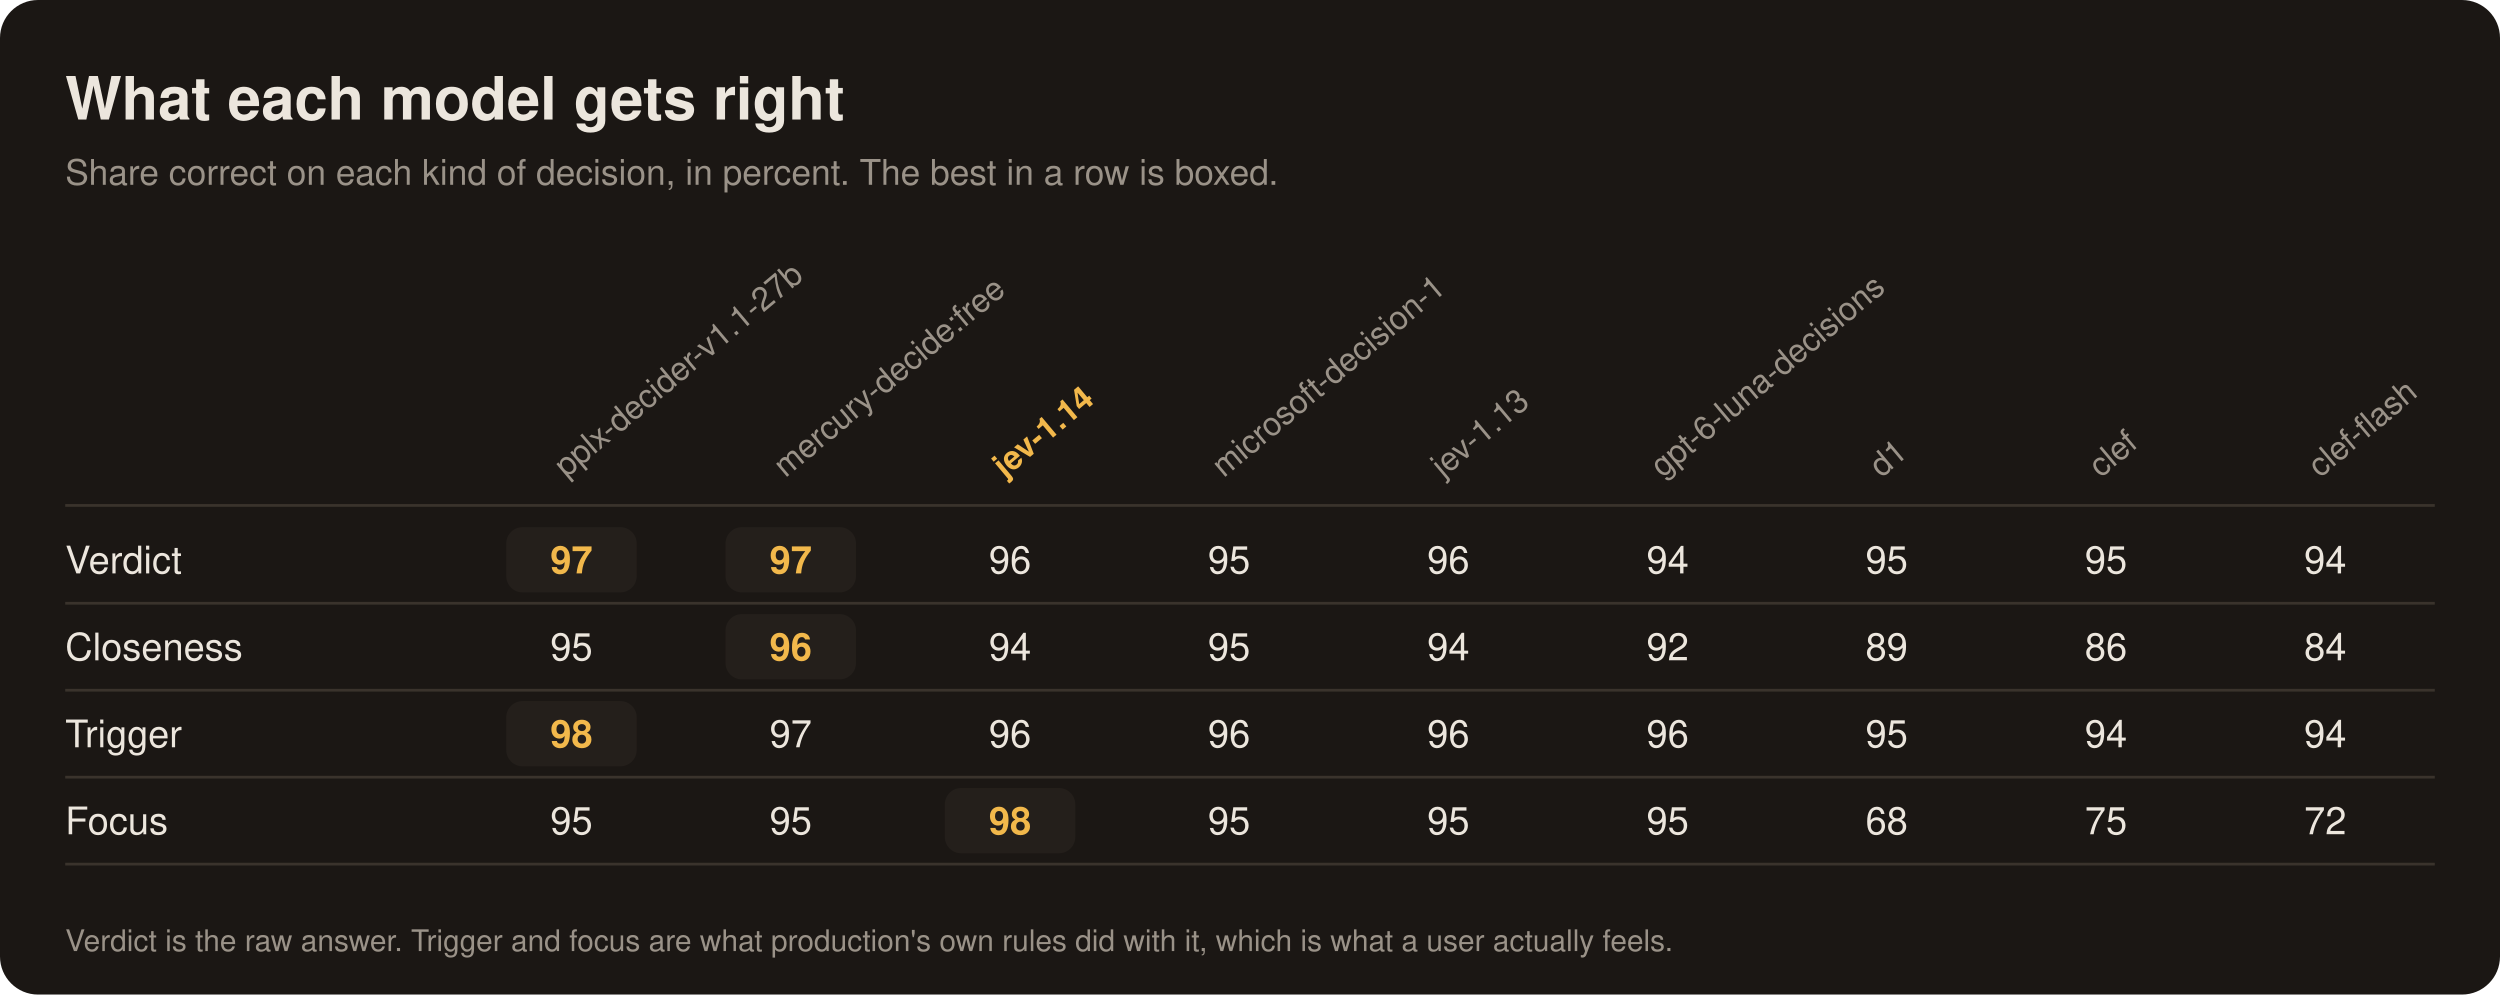
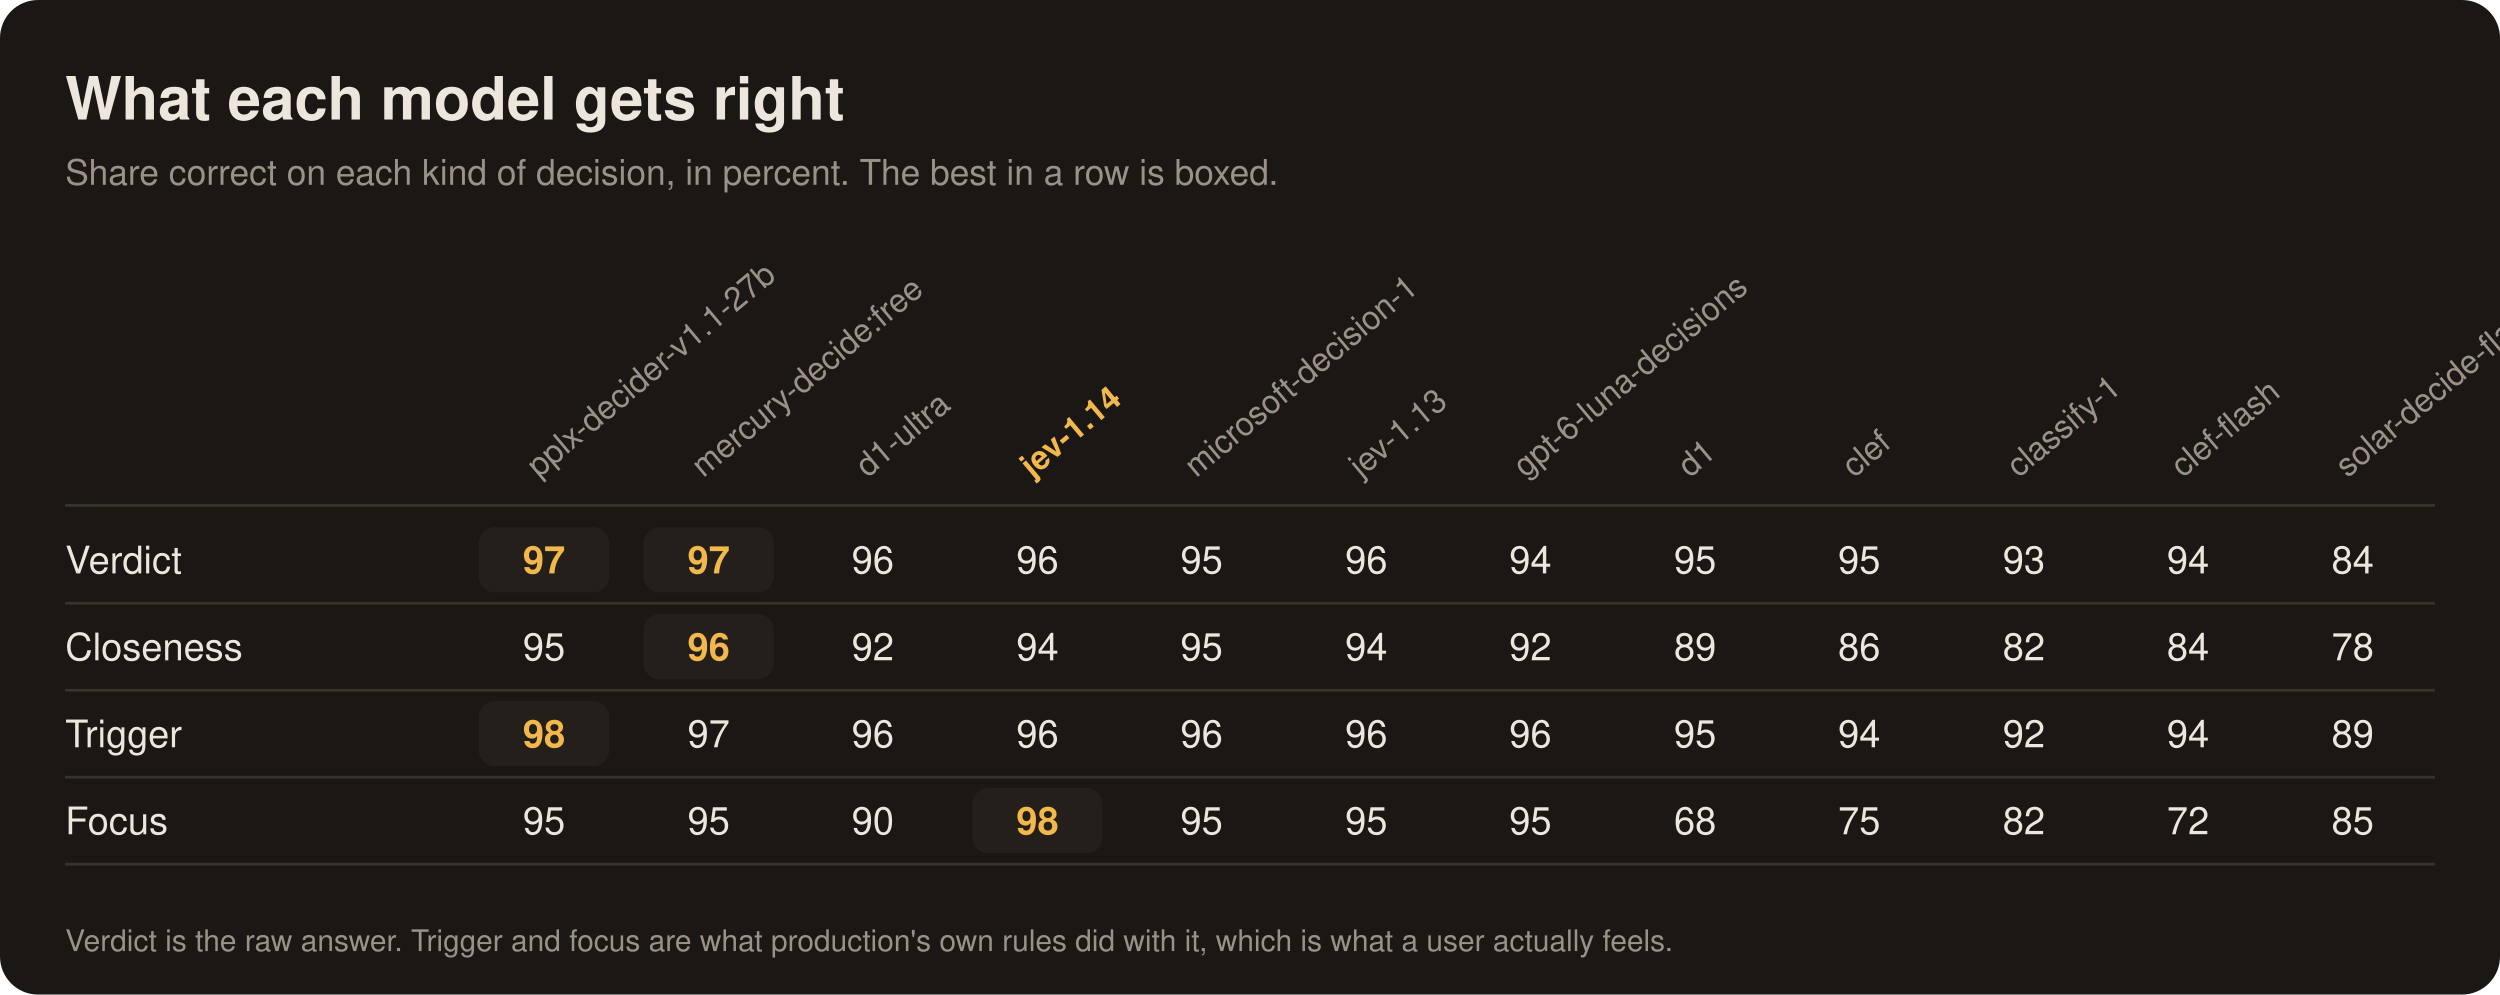
<svg xmlns="http://www.w3.org/2000/svg" viewBox="0 0 920 366" width="920" role="img" aria-label="What each model gets right" font-family="-apple-system,BlinkMacSystemFont,'Segoe UI',Helvetica,Arial,sans-serif">
  <rect width="920" height="366" rx="14" fill="#1b1714" />
  <text x="24.0" y="44.0" font-size="22" font-weight="700" fill="#ece6dd" text-anchor="start">What each model gets right</text>
  <text x="24.0" y="68.0" font-size="13" font-weight="400" fill="#9a9288" text-anchor="start">Share correct on each kind of decision, in percent. The best in a row is boxed.</text>
-   <text transform="translate(208.3 176.0) rotate(-40)" font-size="12" font-weight="500" fill="#9a9288">pplx-decider-v1.1-27b</text>
-   <text transform="translate(289.0 176.0) rotate(-40)" font-size="12" font-weight="500" fill="#9a9288">mercury-decide:free</text>
-   <text transform="translate(369.7 176.0) rotate(-40)" font-size="12" font-weight="700" fill="#f2b84b">jev-1.14</text>
-   <text transform="translate(450.3 176.0) rotate(-40)" font-size="12" font-weight="500" fill="#9a9288">microsoft-decision-1</text>
-   <text transform="translate(531.0 176.0) rotate(-40)" font-size="12" font-weight="500" fill="#9a9288">jev-1.13</text>
-   <text transform="translate(611.7 176.0) rotate(-40)" font-size="12" font-weight="500" fill="#9a9288">gpt-6-luna-decisions</text>
-   <text transform="translate(692.3 176.0) rotate(-40)" font-size="12" font-weight="500" fill="#9a9288">d1</text>
-   <text transform="translate(773.0 176.0) rotate(-40)" font-size="12" font-weight="500" fill="#9a9288">clef</text>
-   <text transform="translate(853.7 176.0) rotate(-40)" font-size="12" font-weight="500" fill="#9a9288">clef-flash</text>
+   <text transform="translate(198.2 176.0) rotate(-40)" font-size="12" font-weight="500" fill="#9a9288">pplx-decider-v1.1-27b</text>
+   <text transform="translate(258.8 176.0) rotate(-40)" font-size="12" font-weight="500" fill="#9a9288">mercury-decide:free</text>
+   <text transform="translate(319.2 176.0) rotate(-40)" font-size="12" font-weight="500" fill="#9a9288">d1-ultra</text>
+   <text transform="translate(379.8 176.0) rotate(-40)" font-size="12" font-weight="700" fill="#f2b84b">jev-1.14</text>
+   <text transform="translate(440.2 176.0) rotate(-40)" font-size="12" font-weight="500" fill="#9a9288">microsoft-decision-1</text>
+   <text transform="translate(500.8 176.0) rotate(-40)" font-size="12" font-weight="500" fill="#9a9288">jev-1.13</text>
+   <text transform="translate(561.2 176.0) rotate(-40)" font-size="12" font-weight="500" fill="#9a9288">gpt-6-luna-decisions</text>
+   <text transform="translate(621.8 176.0) rotate(-40)" font-size="12" font-weight="500" fill="#9a9288">d1</text>
+   <text transform="translate(682.2 176.0) rotate(-40)" font-size="12" font-weight="500" fill="#9a9288">clef</text>
+   <text transform="translate(742.8 176.0) rotate(-40)" font-size="12" font-weight="500" fill="#9a9288">classify-1</text>
+   <text transform="translate(803.2 176.0) rotate(-40)" font-size="12" font-weight="500" fill="#9a9288">clef-flash</text>
+   <text transform="translate(863.8 176.0) rotate(-40)" font-size="12" font-weight="500" fill="#9a9288">solar-decide-flash</text>
  <line x1="24.0" y1="186.0" x2="896.0" y2="186.0" stroke="#3a332c" stroke-width="1.0" />
  <text x="24.0" y="211.0" font-size="14" font-weight="500" fill="#ece6dd" text-anchor="start">Verdict</text>
-   <rect x="186.3" y="194.0" width="48.0" height="24.0" rx="6.0" fill="#241f1b" />
-   <text x="210.3" y="211.0" font-size="14" font-weight="700" fill="#f2b84b" text-anchor="middle">97</text>
-   <rect x="267.0" y="194.0" width="48.0" height="24.0" rx="6.0" fill="#241f1b" />
-   <text x="291.0" y="211.0" font-size="14" font-weight="700" fill="#f2b84b" text-anchor="middle">97</text>
-   <text x="371.7" y="211.0" font-size="14" font-weight="400" fill="#ece6dd" text-anchor="middle">96</text>
-   <text x="452.3" y="211.0" font-size="14" font-weight="400" fill="#ece6dd" text-anchor="middle">95</text>
-   <text x="533.0" y="211.0" font-size="14" font-weight="400" fill="#ece6dd" text-anchor="middle">96</text>
-   <text x="613.7" y="211.0" font-size="14" font-weight="400" fill="#ece6dd" text-anchor="middle">94</text>
-   <text x="694.3" y="211.0" font-size="14" font-weight="400" fill="#ece6dd" text-anchor="middle">95</text>
-   <text x="775.0" y="211.0" font-size="14" font-weight="400" fill="#ece6dd" text-anchor="middle">95</text>
-   <text x="855.7" y="211.0" font-size="14" font-weight="400" fill="#ece6dd" text-anchor="middle">94</text>
+   <rect x="176.2" y="194.0" width="48.0" height="24.0" rx="6.0" fill="#241f1b" />
+   <text x="200.2" y="211.0" font-size="14" font-weight="700" fill="#f2b84b" text-anchor="middle">97</text>
+   <rect x="236.8" y="194.0" width="48.0" height="24.0" rx="6.0" fill="#241f1b" />
+   <text x="260.8" y="211.0" font-size="14" font-weight="700" fill="#f2b84b" text-anchor="middle">97</text>
+   <text x="321.2" y="211.0" font-size="14" font-weight="400" fill="#ece6dd" text-anchor="middle">96</text>
+   <text x="381.8" y="211.0" font-size="14" font-weight="400" fill="#ece6dd" text-anchor="middle">96</text>
+   <text x="442.2" y="211.0" font-size="14" font-weight="400" fill="#ece6dd" text-anchor="middle">95</text>
+   <text x="502.8" y="211.0" font-size="14" font-weight="400" fill="#ece6dd" text-anchor="middle">96</text>
+   <text x="563.2" y="211.0" font-size="14" font-weight="400" fill="#ece6dd" text-anchor="middle">94</text>
+   <text x="623.8" y="211.0" font-size="14" font-weight="400" fill="#ece6dd" text-anchor="middle">95</text>
+   <text x="684.2" y="211.0" font-size="14" font-weight="400" fill="#ece6dd" text-anchor="middle">95</text>
+   <text x="744.8" y="211.0" font-size="14" font-weight="400" fill="#ece6dd" text-anchor="middle">93</text>
+   <text x="805.2" y="211.0" font-size="14" font-weight="400" fill="#ece6dd" text-anchor="middle">94</text>
+   <text x="865.8" y="211.0" font-size="14" font-weight="400" fill="#ece6dd" text-anchor="middle">84</text>
  <line x1="24.0" y1="222.0" x2="896.0" y2="222.0" stroke="#3a332c" stroke-width="1.0" />
  <text x="24.0" y="243.0" font-size="14" font-weight="500" fill="#ece6dd" text-anchor="start">Closeness</text>
-   <text x="210.3" y="243.0" font-size="14" font-weight="400" fill="#ece6dd" text-anchor="middle">95</text>
-   <rect x="267.0" y="226.0" width="48.0" height="24.0" rx="6.0" fill="#241f1b" />
-   <text x="291.0" y="243.0" font-size="14" font-weight="700" fill="#f2b84b" text-anchor="middle">96</text>
-   <text x="371.7" y="243.0" font-size="14" font-weight="400" fill="#ece6dd" text-anchor="middle">94</text>
-   <text x="452.3" y="243.0" font-size="14" font-weight="400" fill="#ece6dd" text-anchor="middle">95</text>
-   <text x="533.0" y="243.0" font-size="14" font-weight="400" fill="#ece6dd" text-anchor="middle">94</text>
-   <text x="613.7" y="243.0" font-size="14" font-weight="400" fill="#ece6dd" text-anchor="middle">92</text>
-   <text x="694.3" y="243.0" font-size="14" font-weight="400" fill="#ece6dd" text-anchor="middle">89</text>
-   <text x="775.0" y="243.0" font-size="14" font-weight="400" fill="#ece6dd" text-anchor="middle">86</text>
-   <text x="855.7" y="243.0" font-size="14" font-weight="400" fill="#ece6dd" text-anchor="middle">84</text>
+   <text x="200.2" y="243.0" font-size="14" font-weight="400" fill="#ece6dd" text-anchor="middle">95</text>
+   <rect x="236.8" y="226.0" width="48.0" height="24.0" rx="6.0" fill="#241f1b" />
+   <text x="260.8" y="243.0" font-size="14" font-weight="700" fill="#f2b84b" text-anchor="middle">96</text>
+   <text x="321.2" y="243.0" font-size="14" font-weight="400" fill="#ece6dd" text-anchor="middle">92</text>
+   <text x="381.8" y="243.0" font-size="14" font-weight="400" fill="#ece6dd" text-anchor="middle">94</text>
+   <text x="442.2" y="243.0" font-size="14" font-weight="400" fill="#ece6dd" text-anchor="middle">95</text>
+   <text x="502.8" y="243.0" font-size="14" font-weight="400" fill="#ece6dd" text-anchor="middle">94</text>
+   <text x="563.2" y="243.0" font-size="14" font-weight="400" fill="#ece6dd" text-anchor="middle">92</text>
+   <text x="623.8" y="243.0" font-size="14" font-weight="400" fill="#ece6dd" text-anchor="middle">89</text>
+   <text x="684.2" y="243.0" font-size="14" font-weight="400" fill="#ece6dd" text-anchor="middle">86</text>
+   <text x="744.8" y="243.0" font-size="14" font-weight="400" fill="#ece6dd" text-anchor="middle">82</text>
+   <text x="805.2" y="243.0" font-size="14" font-weight="400" fill="#ece6dd" text-anchor="middle">84</text>
+   <text x="865.8" y="243.0" font-size="14" font-weight="400" fill="#ece6dd" text-anchor="middle">78</text>
  <line x1="24.0" y1="254.0" x2="896.0" y2="254.0" stroke="#3a332c" stroke-width="1.0" />
  <text x="24.0" y="275.0" font-size="14" font-weight="500" fill="#ece6dd" text-anchor="start">Trigger</text>
-   <rect x="186.3" y="258.0" width="48.0" height="24.0" rx="6.0" fill="#241f1b" />
-   <text x="210.3" y="275.0" font-size="14" font-weight="700" fill="#f2b84b" text-anchor="middle">98</text>
-   <text x="291.0" y="275.0" font-size="14" font-weight="400" fill="#ece6dd" text-anchor="middle">97</text>
-   <text x="371.7" y="275.0" font-size="14" font-weight="400" fill="#ece6dd" text-anchor="middle">96</text>
-   <text x="452.3" y="275.0" font-size="14" font-weight="400" fill="#ece6dd" text-anchor="middle">96</text>
-   <text x="533.0" y="275.0" font-size="14" font-weight="400" fill="#ece6dd" text-anchor="middle">96</text>
-   <text x="613.7" y="275.0" font-size="14" font-weight="400" fill="#ece6dd" text-anchor="middle">96</text>
-   <text x="694.3" y="275.0" font-size="14" font-weight="400" fill="#ece6dd" text-anchor="middle">95</text>
-   <text x="775.0" y="275.0" font-size="14" font-weight="400" fill="#ece6dd" text-anchor="middle">94</text>
-   <text x="855.7" y="275.0" font-size="14" font-weight="400" fill="#ece6dd" text-anchor="middle">94</text>
+   <rect x="176.2" y="258.0" width="48.0" height="24.0" rx="6.0" fill="#241f1b" />
+   <text x="200.2" y="275.0" font-size="14" font-weight="700" fill="#f2b84b" text-anchor="middle">98</text>
+   <text x="260.8" y="275.0" font-size="14" font-weight="400" fill="#ece6dd" text-anchor="middle">97</text>
+   <text x="321.2" y="275.0" font-size="14" font-weight="400" fill="#ece6dd" text-anchor="middle">96</text>
+   <text x="381.8" y="275.0" font-size="14" font-weight="400" fill="#ece6dd" text-anchor="middle">96</text>
+   <text x="442.2" y="275.0" font-size="14" font-weight="400" fill="#ece6dd" text-anchor="middle">96</text>
+   <text x="502.8" y="275.0" font-size="14" font-weight="400" fill="#ece6dd" text-anchor="middle">96</text>
+   <text x="563.2" y="275.0" font-size="14" font-weight="400" fill="#ece6dd" text-anchor="middle">96</text>
+   <text x="623.8" y="275.0" font-size="14" font-weight="400" fill="#ece6dd" text-anchor="middle">95</text>
+   <text x="684.2" y="275.0" font-size="14" font-weight="400" fill="#ece6dd" text-anchor="middle">94</text>
+   <text x="744.8" y="275.0" font-size="14" font-weight="400" fill="#ece6dd" text-anchor="middle">92</text>
+   <text x="805.2" y="275.0" font-size="14" font-weight="400" fill="#ece6dd" text-anchor="middle">94</text>
+   <text x="865.8" y="275.0" font-size="14" font-weight="400" fill="#ece6dd" text-anchor="middle">89</text>
  <line x1="24.0" y1="286.0" x2="896.0" y2="286.0" stroke="#3a332c" stroke-width="1.0" />
  <text x="24.0" y="307.0" font-size="14" font-weight="500" fill="#ece6dd" text-anchor="start">Focus</text>
-   <text x="210.3" y="307.0" font-size="14" font-weight="400" fill="#ece6dd" text-anchor="middle">95</text>
-   <text x="291.0" y="307.0" font-size="14" font-weight="400" fill="#ece6dd" text-anchor="middle">95</text>
-   <rect x="347.7" y="290.0" width="48.0" height="24.0" rx="6.0" fill="#241f1b" />
-   <text x="371.7" y="307.0" font-size="14" font-weight="700" fill="#f2b84b" text-anchor="middle">98</text>
-   <text x="452.3" y="307.0" font-size="14" font-weight="400" fill="#ece6dd" text-anchor="middle">95</text>
-   <text x="533.0" y="307.0" font-size="14" font-weight="400" fill="#ece6dd" text-anchor="middle">95</text>
-   <text x="613.7" y="307.0" font-size="14" font-weight="400" fill="#ece6dd" text-anchor="middle">95</text>
-   <text x="694.3" y="307.0" font-size="14" font-weight="400" fill="#ece6dd" text-anchor="middle">68</text>
-   <text x="775.0" y="307.0" font-size="14" font-weight="400" fill="#ece6dd" text-anchor="middle">75</text>
-   <text x="855.7" y="307.0" font-size="14" font-weight="400" fill="#ece6dd" text-anchor="middle">72</text>
+   <text x="200.2" y="307.0" font-size="14" font-weight="400" fill="#ece6dd" text-anchor="middle">95</text>
+   <text x="260.8" y="307.0" font-size="14" font-weight="400" fill="#ece6dd" text-anchor="middle">95</text>
+   <text x="321.2" y="307.0" font-size="14" font-weight="400" fill="#ece6dd" text-anchor="middle">90</text>
+   <rect x="357.8" y="290.0" width="48.0" height="24.0" rx="6.0" fill="#241f1b" />
+   <text x="381.8" y="307.0" font-size="14" font-weight="700" fill="#f2b84b" text-anchor="middle">98</text>
+   <text x="442.2" y="307.0" font-size="14" font-weight="400" fill="#ece6dd" text-anchor="middle">95</text>
+   <text x="502.8" y="307.0" font-size="14" font-weight="400" fill="#ece6dd" text-anchor="middle">95</text>
+   <text x="563.2" y="307.0" font-size="14" font-weight="400" fill="#ece6dd" text-anchor="middle">95</text>
+   <text x="623.8" y="307.0" font-size="14" font-weight="400" fill="#ece6dd" text-anchor="middle">68</text>
+   <text x="684.2" y="307.0" font-size="14" font-weight="400" fill="#ece6dd" text-anchor="middle">75</text>
+   <text x="744.8" y="307.0" font-size="14" font-weight="400" fill="#ece6dd" text-anchor="middle">82</text>
+   <text x="805.2" y="307.0" font-size="14" font-weight="400" fill="#ece6dd" text-anchor="middle">72</text>
+   <text x="865.8" y="307.0" font-size="14" font-weight="400" fill="#ece6dd" text-anchor="middle">85</text>
  <line x1="24.0" y1="318.0" x2="896.0" y2="318.0" stroke="#3a332c" stroke-width="1.0" />
  <text x="24.0" y="350.0" font-size="11" font-weight="400" fill="#9a9288" text-anchor="start">Verdict is the raw answer. Trigger and focus are what production's own rules did with it, which is what a user actually feels.</text>
</svg>
